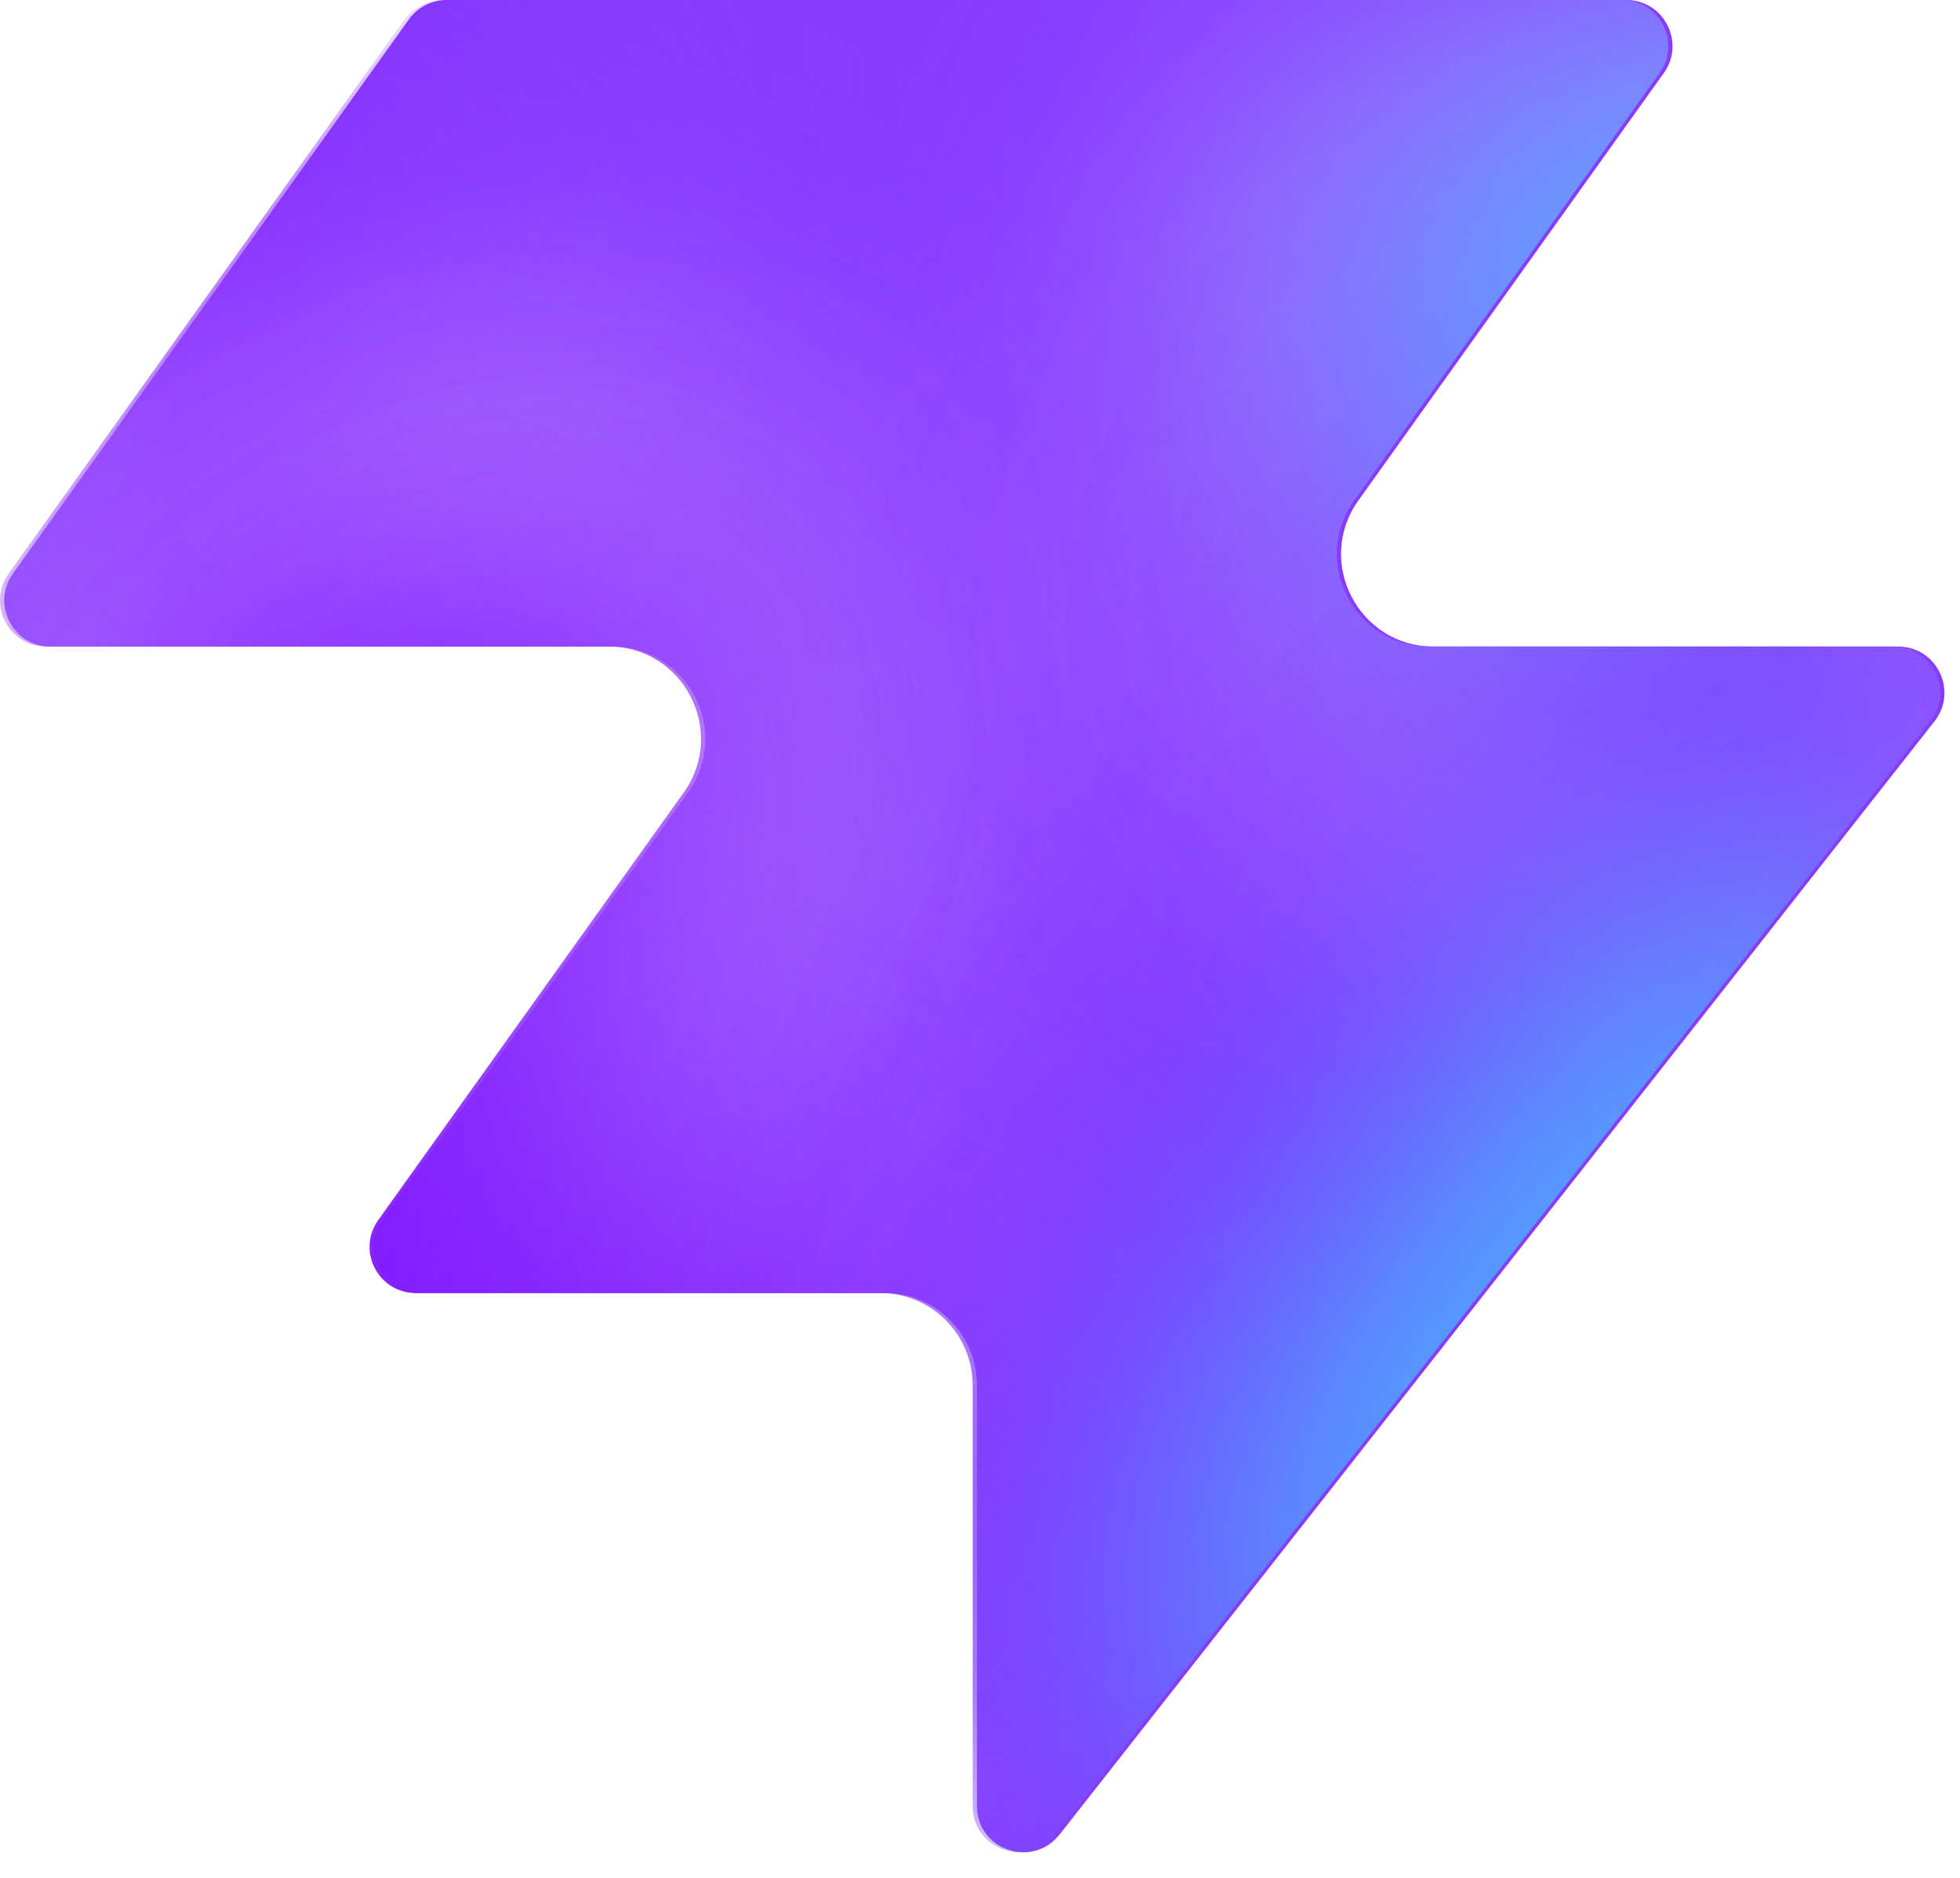
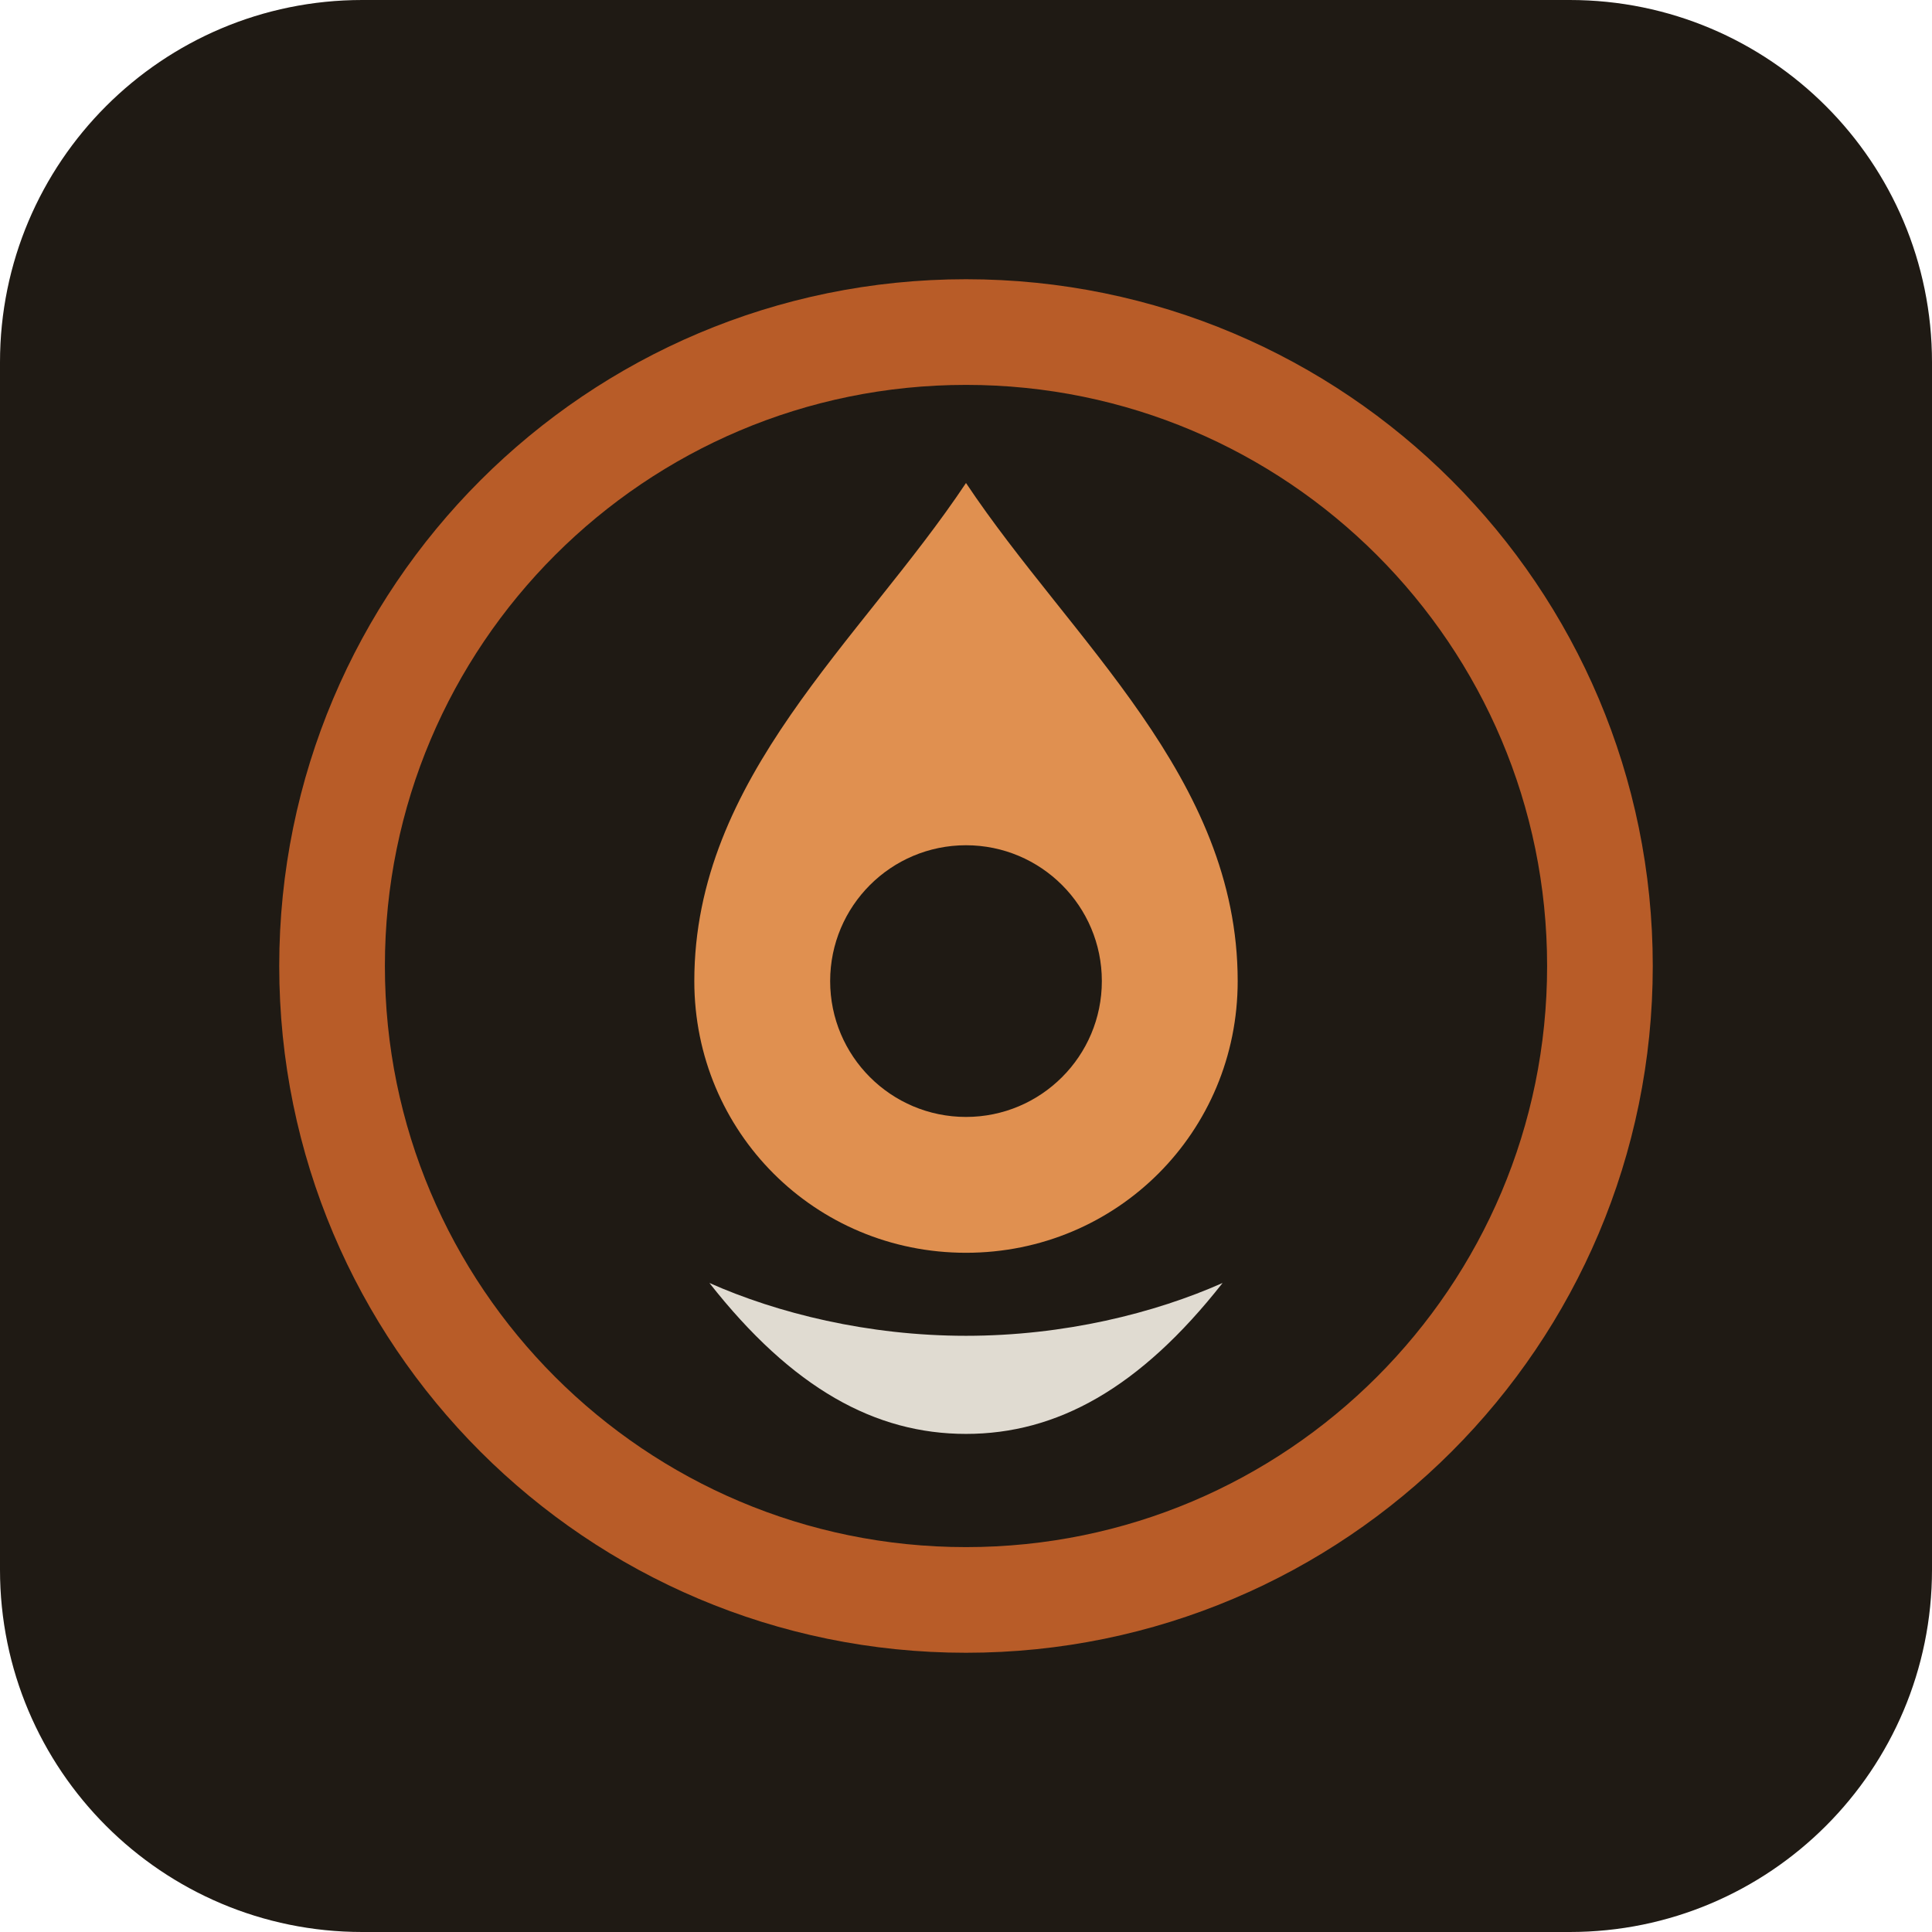
- <svg xmlns="http://www.w3.org/2000/svg" width="48" height="46" fill="none" viewBox="0 0 48 46">
-   <path fill="#863bff" d="M25.946 44.938c-.664.845-2.021.375-2.021-.698V33.937a2.26 2.26 0 0 0-2.262-2.262H10.287c-.92 0-1.456-1.04-.92-1.788l7.48-10.471c1.07-1.497 0-3.578-1.842-3.578H1.237c-.92 0-1.456-1.04-.92-1.788L10.013.474c.214-.297.556-.474.92-.474h28.894c.92 0 1.456 1.04.92 1.788l-7.48 10.471c-1.07 1.498 0 3.579 1.842 3.579h11.377c.943 0 1.473 1.088.89 1.83L25.947 44.94z" style="fill:#863bff;fill:color(display-p3 .525 .23 1);fill-opacity:1" />
-   <mask id="a" width="48" height="46" x="0" y="0" maskUnits="userSpaceOnUse" style="mask-type:alpha">
-     <path fill="#000" d="M25.842 44.938c-.664.844-2.021.375-2.021-.698V33.937a2.26 2.26 0 0 0-2.262-2.262H10.183c-.92 0-1.456-1.04-.92-1.788l7.48-10.471c1.07-1.498 0-3.579-1.842-3.579H1.133c-.92 0-1.456-1.04-.92-1.787L9.91.473c.214-.297.556-.474.92-.474h28.894c.92 0 1.456 1.04.92 1.788l-7.48 10.471c-1.07 1.498 0 3.578 1.842 3.578h11.377c.943 0 1.473 1.088.89 1.832L25.843 44.94z" style="fill:#000;fill-opacity:1" />
-   </mask>
-   <g mask="url(#a)">
-     <g filter="url(#b)">
-       <ellipse cx="5.508" cy="14.704" fill="#ede6ff" rx="5.508" ry="14.704" style="fill:#ede6ff;fill:color(display-p3 .927 .903 1);fill-opacity:1" transform="matrix(.00324 1 1 -.00324 -4.47 31.516)" />
-     </g>
-     <g filter="url(#c)">
-       <ellipse cx="10.399" cy="29.851" fill="#ede6ff" rx="10.399" ry="29.851" style="fill:#ede6ff;fill:color(display-p3 .927 .903 1);fill-opacity:1" transform="matrix(.00324 1 1 -.00324 -39.328 7.883)" />
-     </g>
-     <g filter="url(#d)">
-       <ellipse cx="5.508" cy="30.487" fill="#7e14ff" rx="5.508" ry="30.487" style="fill:#7e14ff;fill:color(display-p3 .492 .077 1);fill-opacity:1" transform="rotate(89.814 -25.913 -14.639)scale(1 -1)" />
-     </g>
-     <g filter="url(#e)">
-       <ellipse cx="5.508" cy="30.599" fill="#7e14ff" rx="5.508" ry="30.599" style="fill:#7e14ff;fill:color(display-p3 .492 .077 1);fill-opacity:1" transform="rotate(89.814 -32.644 -3.334)scale(1 -1)" />
-     </g>
-     <g filter="url(#f)">
-       <ellipse cx="5.508" cy="30.599" fill="#7e14ff" rx="5.508" ry="30.599" style="fill:#7e14ff;fill:color(display-p3 .492 .077 1);fill-opacity:1" transform="matrix(.00324 1 1 -.00324 -34.34 30.47)" />
-     </g>
-     <g filter="url(#g)">
-       <ellipse cx="14.072" cy="22.078" fill="#ede6ff" rx="14.072" ry="22.078" style="fill:#ede6ff;fill:color(display-p3 .927 .903 1);fill-opacity:1" transform="rotate(93.35 24.506 48.493)scale(-1 1)" />
-     </g>
-     <g filter="url(#h)">
-       <ellipse cx="3.47" cy="21.501" fill="#7e14ff" rx="3.47" ry="21.501" style="fill:#7e14ff;fill:color(display-p3 .492 .077 1);fill-opacity:1" transform="rotate(89.009 28.708 47.59)scale(-1 1)" />
-     </g>
-     <g filter="url(#i)">
-       <ellipse cx="3.47" cy="21.501" fill="#7e14ff" rx="3.47" ry="21.501" style="fill:#7e14ff;fill:color(display-p3 .492 .077 1);fill-opacity:1" transform="rotate(89.009 28.708 47.59)scale(-1 1)" />
-     </g>
-     <g filter="url(#j)">
-       <ellipse cx=".387" cy="8.972" fill="#7e14ff" rx="4.407" ry="29.108" style="fill:#7e14ff;fill:color(display-p3 .492 .077 1);fill-opacity:1" transform="rotate(39.51 .387 8.972)" />
-     </g>
-     <g filter="url(#k)">
-       <ellipse cx="47.523" cy="-6.092" fill="#7e14ff" rx="4.407" ry="29.108" style="fill:#7e14ff;fill:color(display-p3 .492 .077 1);fill-opacity:1" transform="rotate(37.892 47.523 -6.092)" />
-     </g>
-     <g filter="url(#l)">
-       <ellipse cx="41.412" cy="6.333" fill="#47bfff" rx="5.971" ry="9.665" style="fill:#47bfff;fill:color(display-p3 .28 .748 1);fill-opacity:1" transform="rotate(37.892 41.412 6.333)" />
-     </g>
-     <g filter="url(#m)">
-       <ellipse cx="-1.879" cy="38.332" fill="#7e14ff" rx="4.407" ry="29.108" style="fill:#7e14ff;fill:color(display-p3 .492 .077 1);fill-opacity:1" transform="rotate(37.892 -1.88 38.332)" />
-     </g>
-     <g filter="url(#n)">
-       <ellipse cx="-1.879" cy="38.332" fill="#7e14ff" rx="4.407" ry="29.108" style="fill:#7e14ff;fill:color(display-p3 .492 .077 1);fill-opacity:1" transform="rotate(37.892 -1.88 38.332)" />
-     </g>
-     <g filter="url(#o)">
-       <ellipse cx="35.651" cy="29.907" fill="#7e14ff" rx="4.407" ry="29.108" style="fill:#7e14ff;fill:color(display-p3 .492 .077 1);fill-opacity:1" transform="rotate(37.892 35.651 29.907)" />
-     </g>
-     <g filter="url(#p)">
-       <ellipse cx="38.418" cy="32.4" fill="#47bfff" rx="5.971" ry="15.297" style="fill:#47bfff;fill:color(display-p3 .28 .748 1);fill-opacity:1" transform="rotate(37.892 38.418 32.4)" />
-     </g>
-   </g>
-   <defs>
-     <filter id="b" width="60.045" height="41.654" x="-19.77" y="16.149" color-interpolation-filters="sRGB" filterUnits="userSpaceOnUse">
-       <feFlood flood-opacity="0" result="BackgroundImageFix" />
-       <feBlend in="SourceGraphic" in2="BackgroundImageFix" result="shape" />
-       <feGaussianBlur result="effect1_foregroundBlur_2002_17158" stdDeviation="7.659" />
-     </filter>
-     <filter id="c" width="90.34" height="51.437" x="-54.613" y="-7.533" color-interpolation-filters="sRGB" filterUnits="userSpaceOnUse">
-       <feFlood flood-opacity="0" result="BackgroundImageFix" />
-       <feBlend in="SourceGraphic" in2="BackgroundImageFix" result="shape" />
-       <feGaussianBlur result="effect1_foregroundBlur_2002_17158" stdDeviation="7.659" />
-     </filter>
-     <filter id="d" width="79.355" height="29.4" x="-49.64" y="2.03" color-interpolation-filters="sRGB" filterUnits="userSpaceOnUse">
-       <feFlood flood-opacity="0" result="BackgroundImageFix" />
-       <feBlend in="SourceGraphic" in2="BackgroundImageFix" result="shape" />
-       <feGaussianBlur result="effect1_foregroundBlur_2002_17158" stdDeviation="4.596" />
-     </filter>
-     <filter id="e" width="79.579" height="29.4" x="-45.045" y="20.029" color-interpolation-filters="sRGB" filterUnits="userSpaceOnUse">
-       <feFlood flood-opacity="0" result="BackgroundImageFix" />
-       <feBlend in="SourceGraphic" in2="BackgroundImageFix" result="shape" />
-       <feGaussianBlur result="effect1_foregroundBlur_2002_17158" stdDeviation="4.596" />
-     </filter>
-     <filter id="f" width="79.579" height="29.4" x="-43.513" y="21.178" color-interpolation-filters="sRGB" filterUnits="userSpaceOnUse">
-       <feFlood flood-opacity="0" result="BackgroundImageFix" />
-       <feBlend in="SourceGraphic" in2="BackgroundImageFix" result="shape" />
-       <feGaussianBlur result="effect1_foregroundBlur_2002_17158" stdDeviation="4.596" />
-     </filter>
-     <filter id="g" width="74.749" height="58.852" x="15.756" y="-17.901" color-interpolation-filters="sRGB" filterUnits="userSpaceOnUse">
-       <feFlood flood-opacity="0" result="BackgroundImageFix" />
-       <feBlend in="SourceGraphic" in2="BackgroundImageFix" result="shape" />
-       <feGaussianBlur result="effect1_foregroundBlur_2002_17158" stdDeviation="7.659" />
-     </filter>
-     <filter id="h" width="61.377" height="25.362" x="23.548" y="2.284" color-interpolation-filters="sRGB" filterUnits="userSpaceOnUse">
-       <feFlood flood-opacity="0" result="BackgroundImageFix" />
-       <feBlend in="SourceGraphic" in2="BackgroundImageFix" result="shape" />
-       <feGaussianBlur result="effect1_foregroundBlur_2002_17158" stdDeviation="4.596" />
-     </filter>
-     <filter id="i" width="61.377" height="25.362" x="23.548" y="2.284" color-interpolation-filters="sRGB" filterUnits="userSpaceOnUse">
-       <feFlood flood-opacity="0" result="BackgroundImageFix" />
-       <feBlend in="SourceGraphic" in2="BackgroundImageFix" result="shape" />
-       <feGaussianBlur result="effect1_foregroundBlur_2002_17158" stdDeviation="4.596" />
-     </filter>
-     <filter id="j" width="56.045" height="63.649" x="-27.636" y="-22.853" color-interpolation-filters="sRGB" filterUnits="userSpaceOnUse">
-       <feFlood flood-opacity="0" result="BackgroundImageFix" />
-       <feBlend in="SourceGraphic" in2="BackgroundImageFix" result="shape" />
-       <feGaussianBlur result="effect1_foregroundBlur_2002_17158" stdDeviation="4.596" />
-     </filter>
-     <filter id="k" width="54.814" height="64.646" x="20.116" y="-38.415" color-interpolation-filters="sRGB" filterUnits="userSpaceOnUse">
-       <feFlood flood-opacity="0" result="BackgroundImageFix" />
-       <feBlend in="SourceGraphic" in2="BackgroundImageFix" result="shape" />
-       <feGaussianBlur result="effect1_foregroundBlur_2002_17158" stdDeviation="4.596" />
-     </filter>
-     <filter id="l" width="33.541" height="35.313" x="24.641" y="-11.323" color-interpolation-filters="sRGB" filterUnits="userSpaceOnUse">
-       <feFlood flood-opacity="0" result="BackgroundImageFix" />
-       <feBlend in="SourceGraphic" in2="BackgroundImageFix" result="shape" />
-       <feGaussianBlur result="effect1_foregroundBlur_2002_17158" stdDeviation="4.596" />
-     </filter>
-     <filter id="m" width="54.814" height="64.646" x="-29.286" y="6.009" color-interpolation-filters="sRGB" filterUnits="userSpaceOnUse">
-       <feFlood flood-opacity="0" result="BackgroundImageFix" />
-       <feBlend in="SourceGraphic" in2="BackgroundImageFix" result="shape" />
-       <feGaussianBlur result="effect1_foregroundBlur_2002_17158" stdDeviation="4.596" />
-     </filter>
-     <filter id="n" width="54.814" height="64.646" x="-29.286" y="6.009" color-interpolation-filters="sRGB" filterUnits="userSpaceOnUse">
-       <feFlood flood-opacity="0" result="BackgroundImageFix" />
-       <feBlend in="SourceGraphic" in2="BackgroundImageFix" result="shape" />
-       <feGaussianBlur result="effect1_foregroundBlur_2002_17158" stdDeviation="4.596" />
-     </filter>
-     <filter id="o" width="54.814" height="64.646" x="8.244" y="-2.416" color-interpolation-filters="sRGB" filterUnits="userSpaceOnUse">
-       <feFlood flood-opacity="0" result="BackgroundImageFix" />
-       <feBlend in="SourceGraphic" in2="BackgroundImageFix" result="shape" />
-       <feGaussianBlur result="effect1_foregroundBlur_2002_17158" stdDeviation="4.596" />
-     </filter>
-     <filter id="p" width="39.409" height="43.623" x="18.713" y="10.588" color-interpolation-filters="sRGB" filterUnits="userSpaceOnUse">
-       <feFlood flood-opacity="0" result="BackgroundImageFix" />
-       <feBlend in="SourceGraphic" in2="BackgroundImageFix" result="shape" />
-       <feGaussianBlur result="effect1_foregroundBlur_2002_17158" stdDeviation="4.596" />
-     </filter>
-   </defs>
+ <svg xmlns="http://www.w3.org/2000/svg" viewBox="0 0 512 512" role="img" aria-label="Muscle Atlas">
+   <rect width="512" height="512" rx="96" fill="#1f1a14" />
+   <circle cx="256" cy="256" r="168" fill="none" stroke="#b85c28" stroke-width="28" />
+   <path fill="#e09050" d="M256 128c-28 42-72 78-72 132 0 40 32 72 72 72s72-32 72-72c0-54-44-90-72-132zm0 168a36 36 0 1 1 0-72 36 36 0 0 1 0 72z" />
+   <path fill="#f5efe6" opacity="0.9" d="M188 340c22 28 44 40 68 40s46-12 68-40c-18 8-42 14-68 14s-50-6-68-14z" />
</svg>
